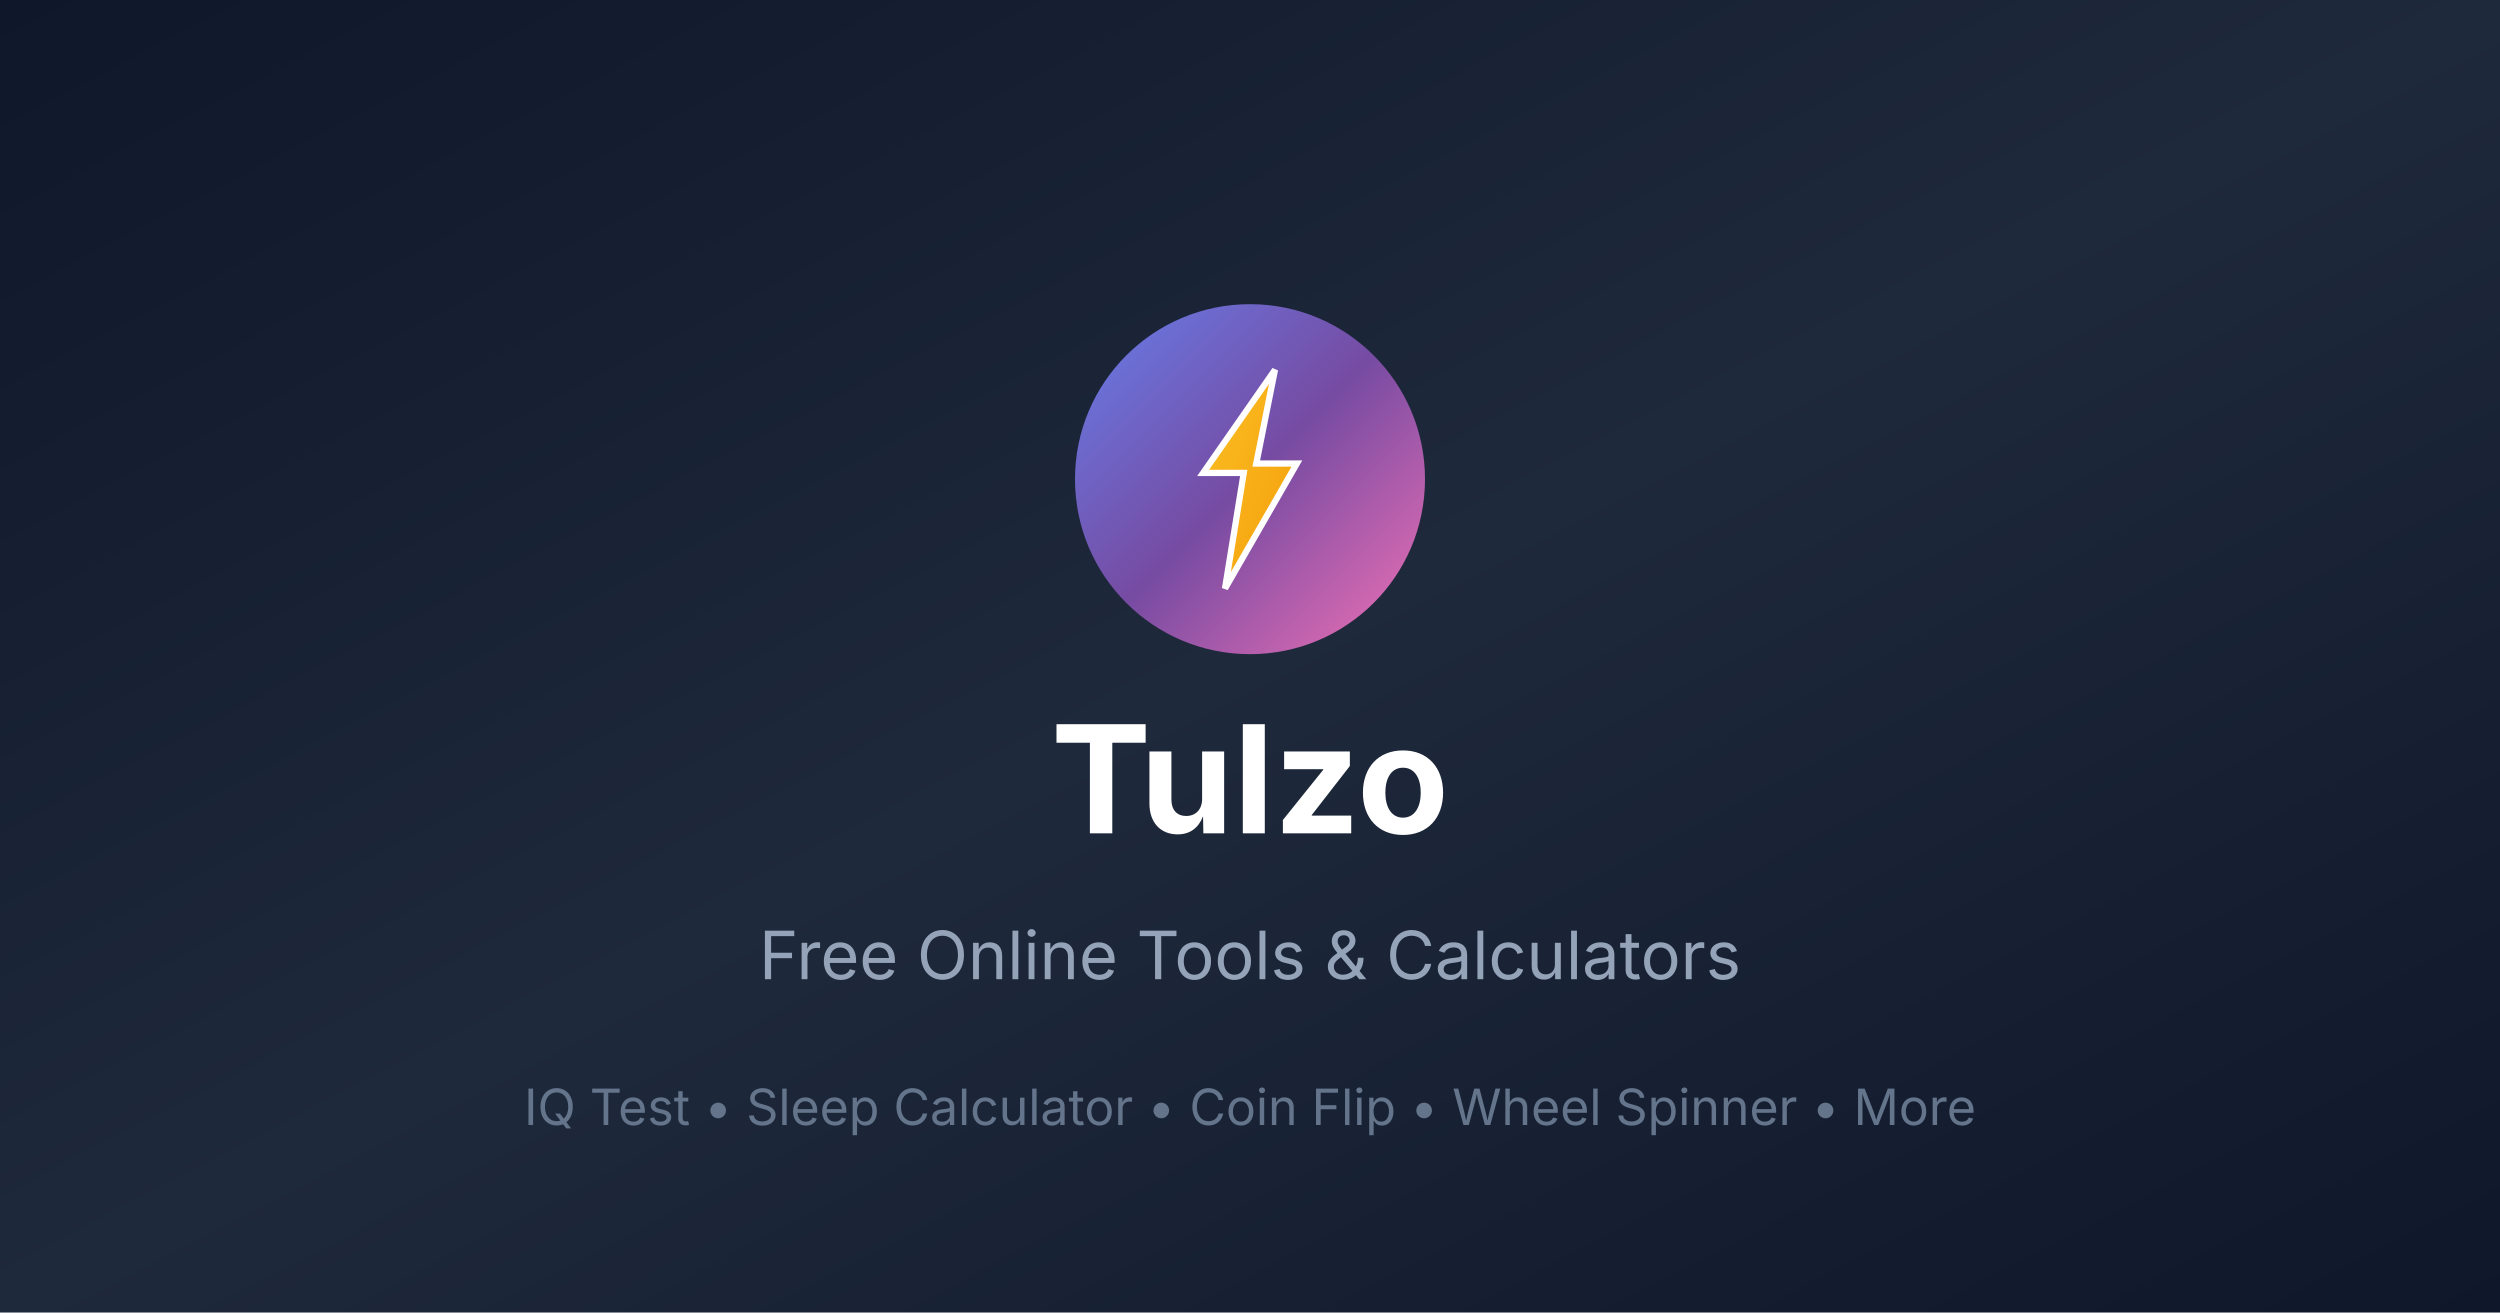
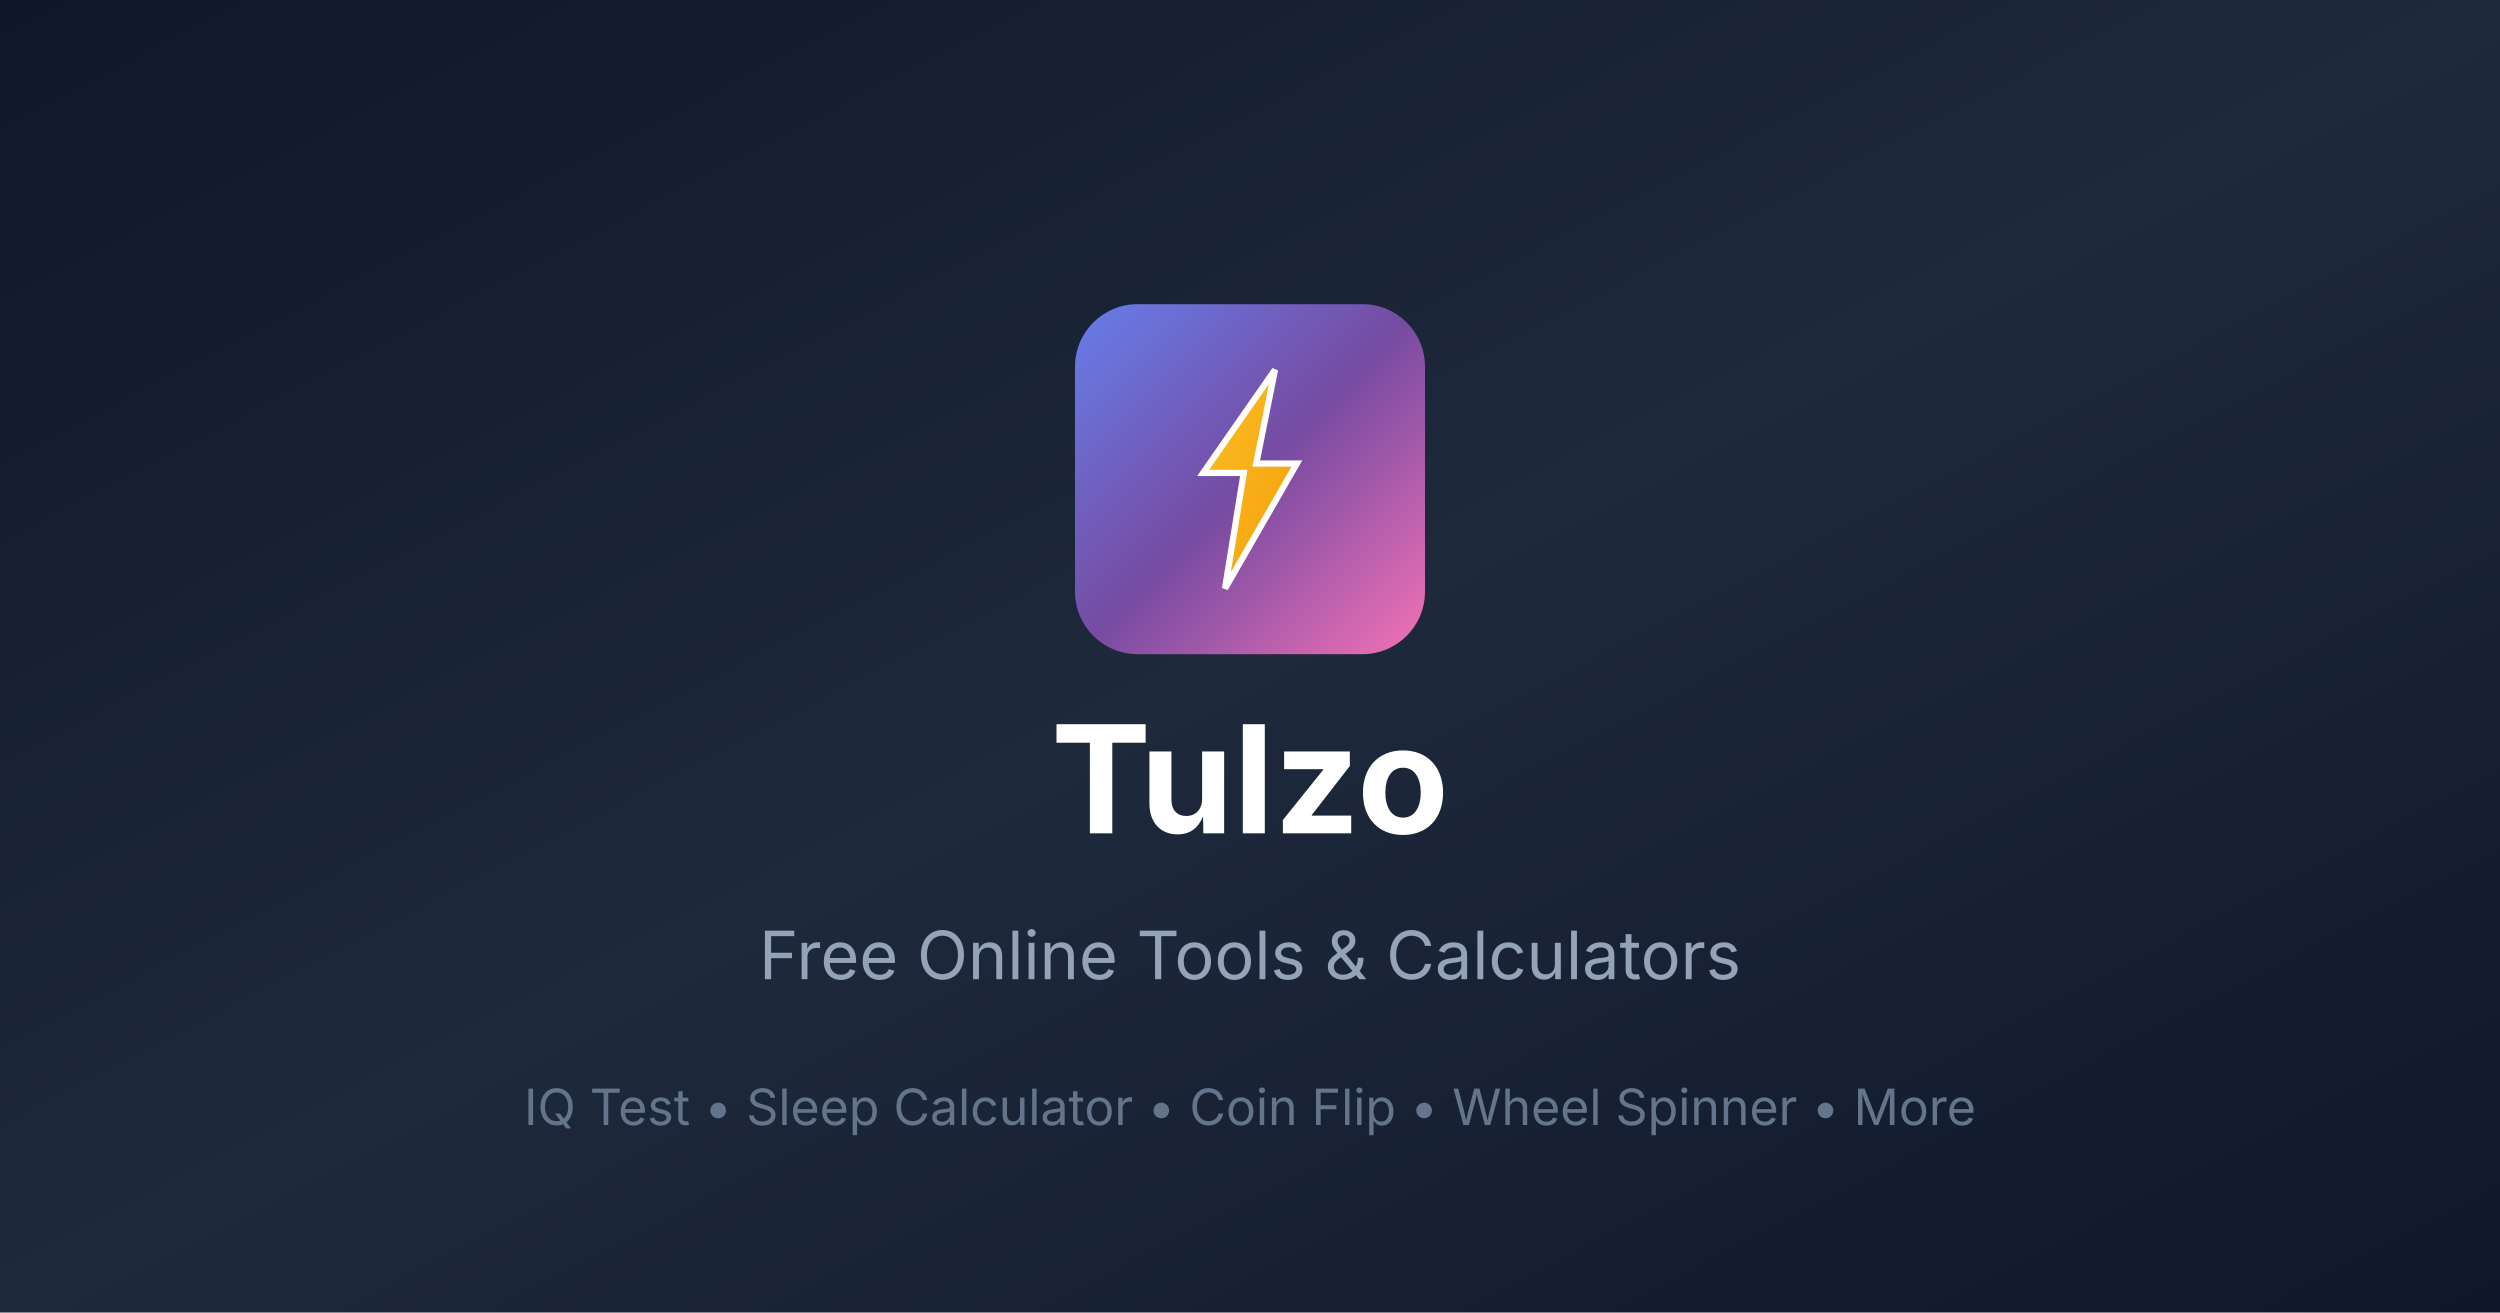
<svg xmlns="http://www.w3.org/2000/svg" width="1200" height="630" viewBox="0 0 1200 630" fill="none">
  <defs>
    <linearGradient id="bg" x1="0%" y1="0%" x2="100%" y2="100%">
      <stop offset="0%" stop-color="#0f172a" />
      <stop offset="50%" stop-color="#1e293b" />
      <stop offset="100%" stop-color="#0f172a" />
    </linearGradient>
    <linearGradient id="logoGradient" x1="0%" y1="0%" x2="100%" y2="100%">
      <stop offset="0%" stop-color="#667eea" />
      <stop offset="50%" stop-color="#764ba2" />
      <stop offset="100%" stop-color="#f472b6" />
    </linearGradient>
    <linearGradient id="boltGradient" x1="0%" y1="0%" x2="100%" y2="100%">
      <stop offset="0%" stop-color="#fbbf24" />
      <stop offset="100%" stop-color="#f59e0b" />
    </linearGradient>
  </defs>
  <rect width="1200" height="630" fill="url(#bg)" />
  <g transform="translate(510, 140) scale(1.5)">
-     <circle cx="60" cy="60" r="56" fill="url(#logoGradient)" />
+     <rect x="4" y="4" width="112" height="112" rx="20" fill="url(#logoGradient)" />
    <path d="M68 25 L45 58 L58 58 L52 95 L75 55 L62 55 L68 25Z" fill="url(#boltGradient)" stroke="#fff" stroke-width="2" />
  </g>
  <text x="600" y="400" font-family="system-ui, -apple-system, sans-serif" font-size="72" font-weight="bold" fill="white" text-anchor="middle">Tulzo</text>
  <text x="600" y="470" font-family="system-ui, -apple-system, sans-serif" font-size="32" fill="#94a3b8" text-anchor="middle">Free Online Tools &amp; Calculators</text>
  <text x="600" y="540" font-family="system-ui, -apple-system, sans-serif" font-size="24" fill="#64748b" text-anchor="middle">IQ Test • Sleep Calculator • Coin Flip • Wheel Spinner • More</text>
</svg>
